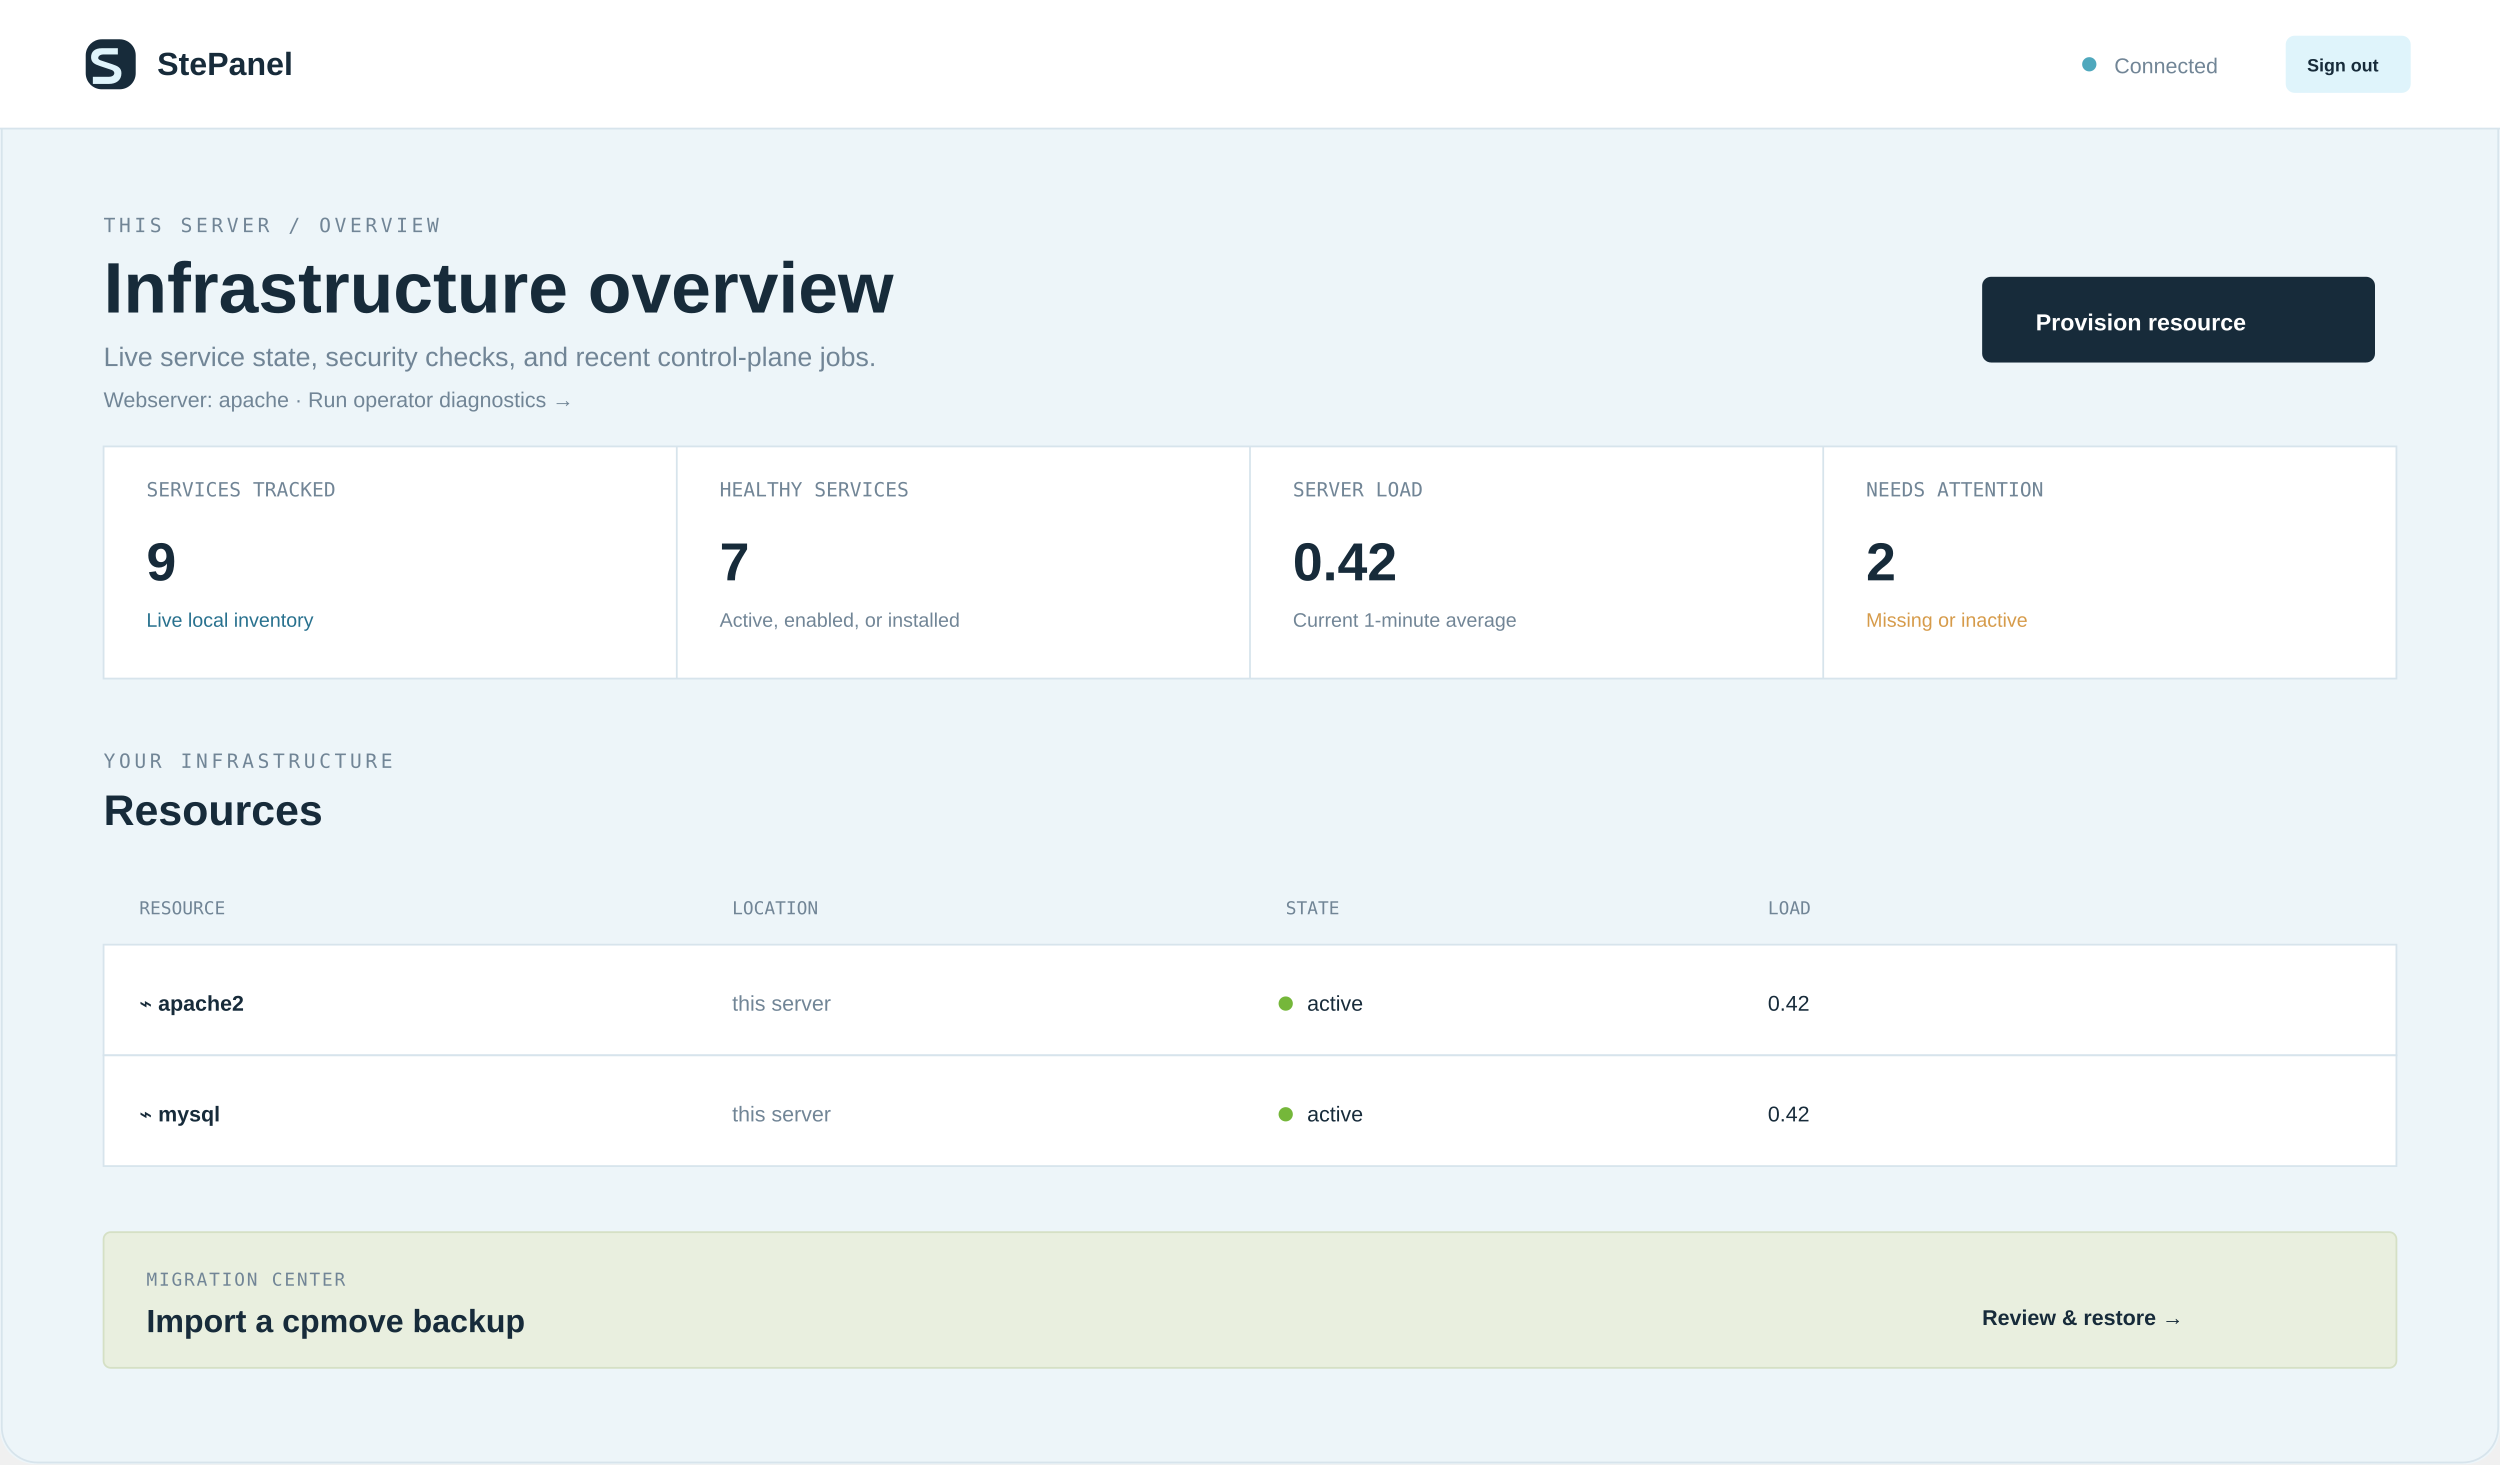
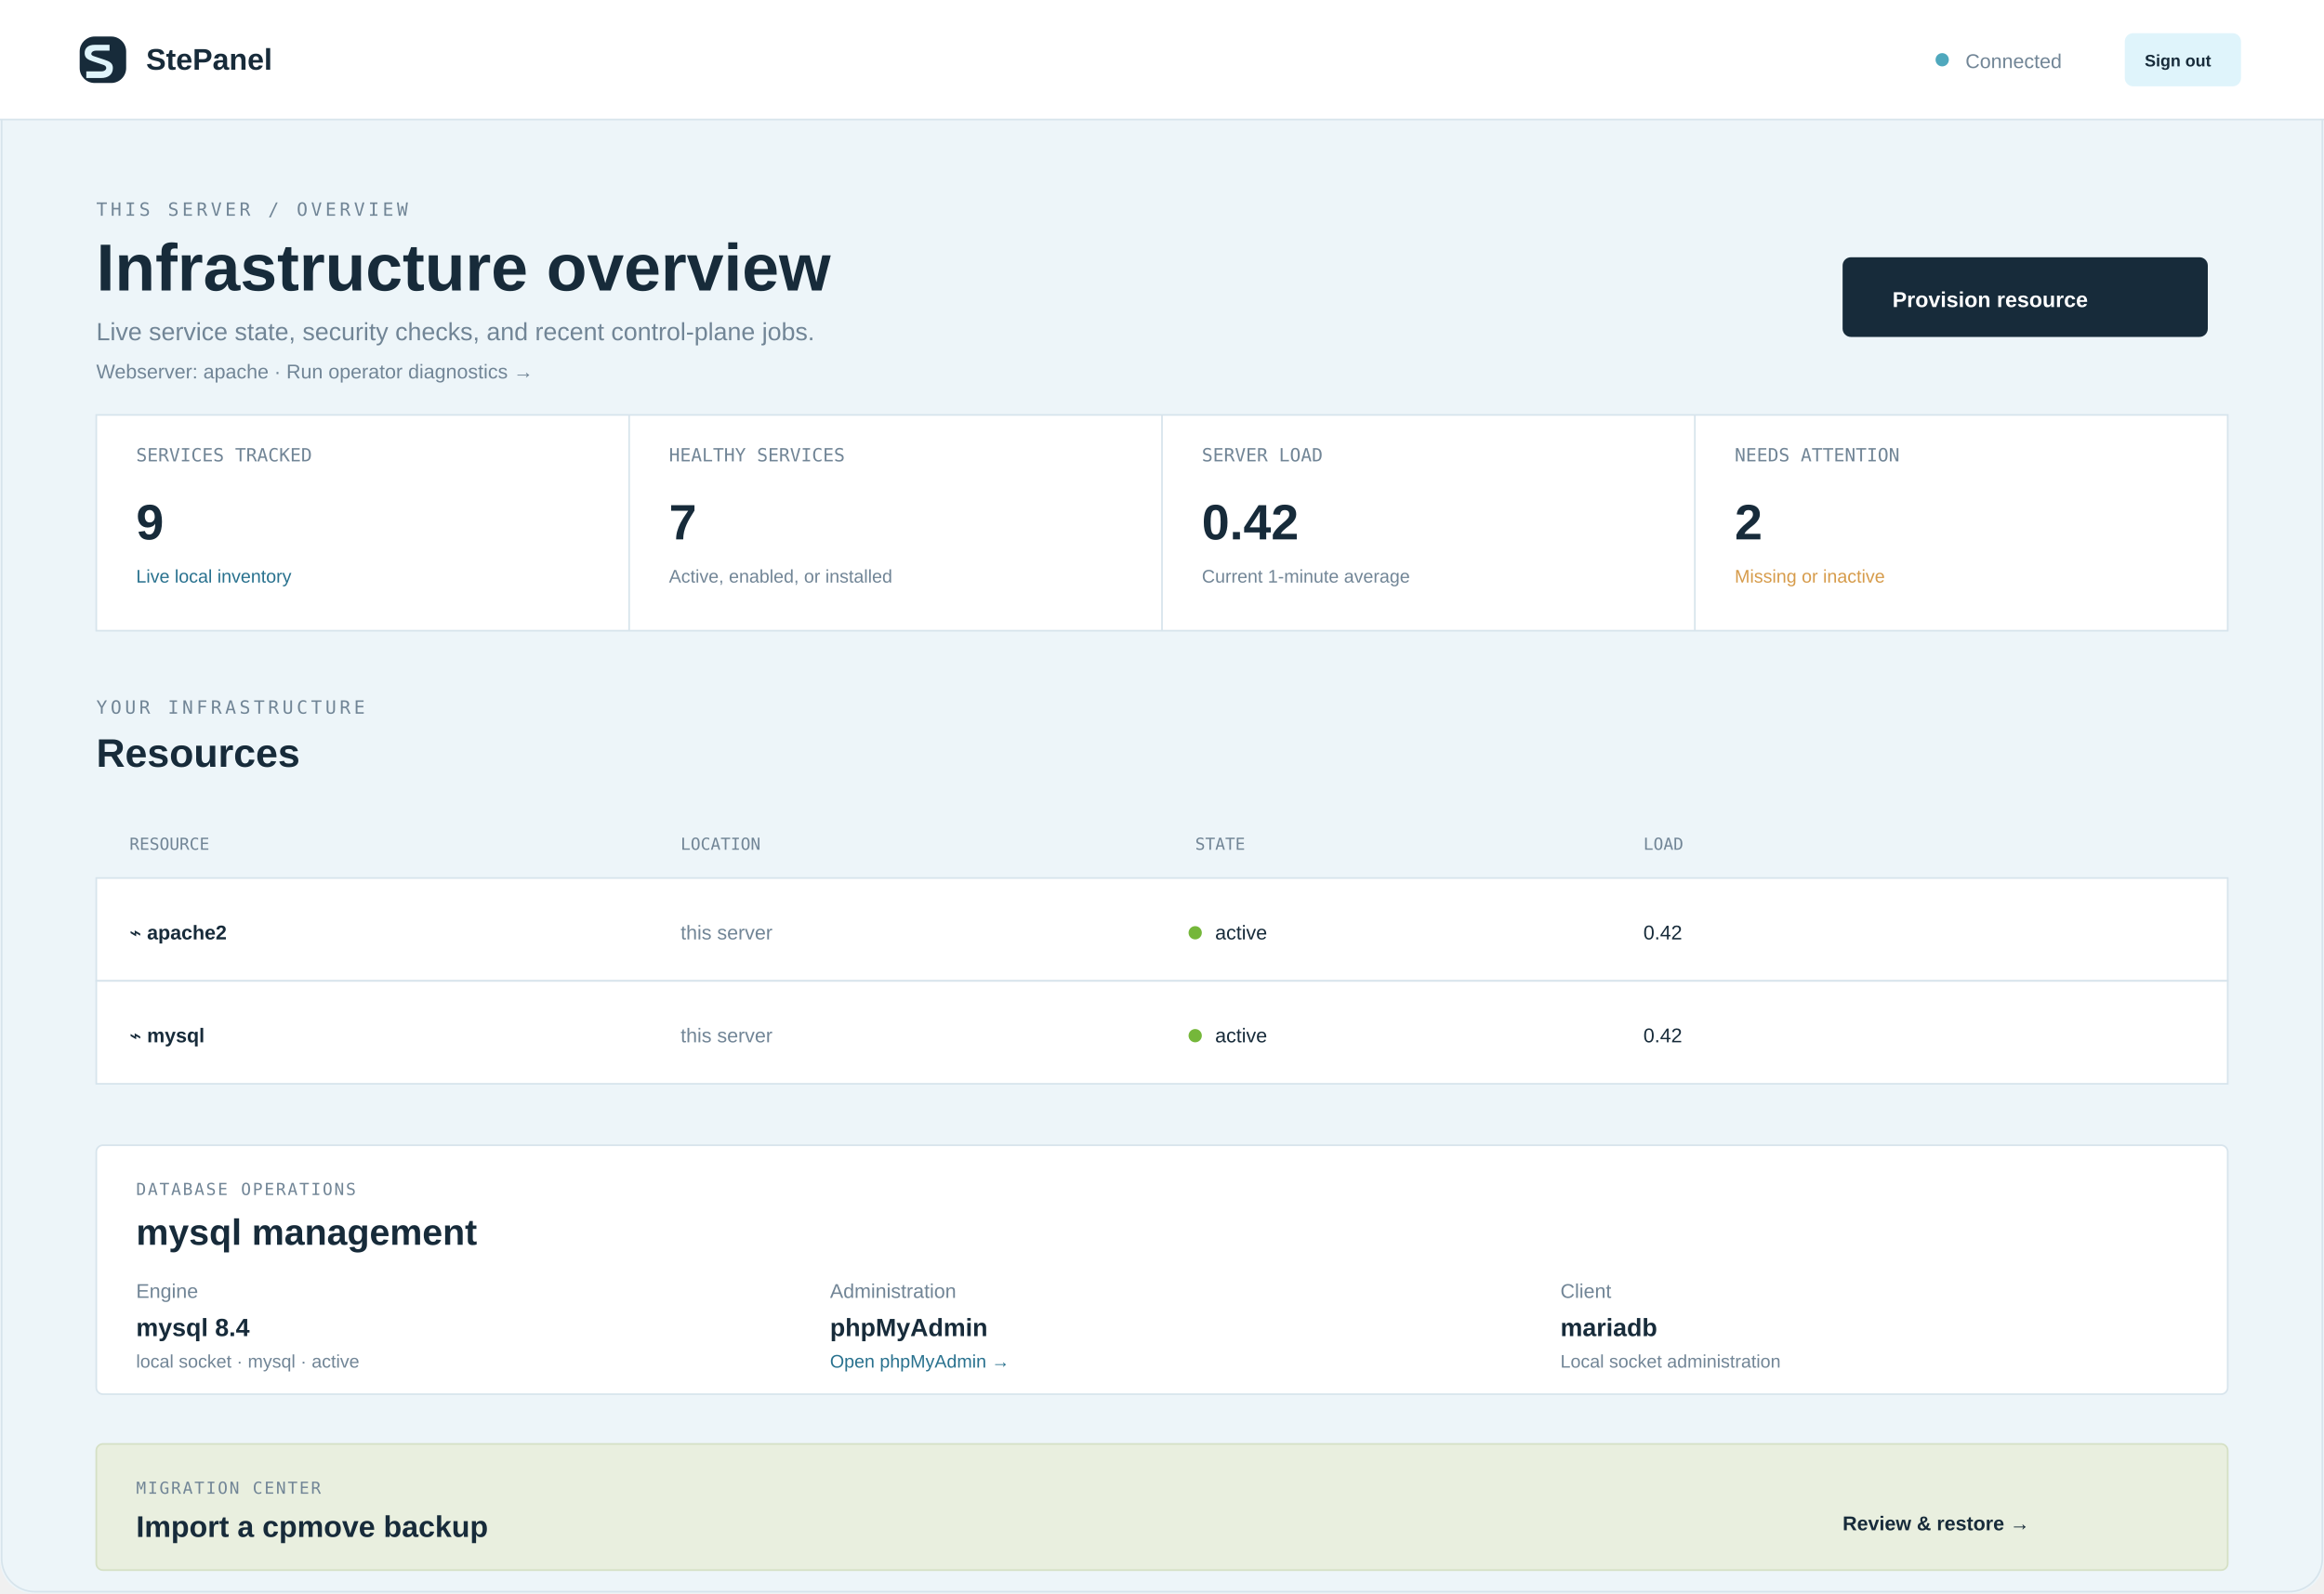
- <svg xmlns="http://www.w3.org/2000/svg" viewBox="0 0 1400 820" role="img" aria-labelledby="title desc">
-   <rect width="1400" height="820" rx="20" fill="#edf5f9" />
-   <rect x="1" y="1" width="1398" height="818" rx="20" fill="none" stroke="#d7e4ec" />
+ <svg xmlns="http://www.w3.org/2000/svg" viewBox="0 0 1400 960" role="img" aria-labelledby="title desc">
+   <rect width="1400" height="960" rx="20" fill="#edf5f9" />
+   <rect x="1" y="1" width="1398" height="958" rx="20" fill="none" stroke="#d7e4ec" />
  <rect width="1400" height="72" fill="#ffffff" />
  <path d="M0 72h1400" stroke="#d7e4ec" />
  <rect x="48" y="22" width="28" height="28" rx="9" fill="#172b3a" />
  <path d="M66 27H57c-4 0-6 2-6 5 0 3 2 4 5 5l6 2c1 .3 2 .8 2 2 0 1-1 2-3 2H52v4h9c4 0 7-2 7-6 0-3-2-4-5-5l-6-2c-1-.3-2-.7-2-1.5 0-1 1-2 3-2h8z" fill="#dff4fb" />
  <text x="88" y="42" fill="#172b3a" font-family="Arial,sans-serif" font-size="18" font-weight="700">StePanel</text>
  <circle cx="1170" cy="36" r="4" fill="#4fa8bd" />
  <text x="1184" y="41" fill="#718596" font-family="Arial,sans-serif" font-size="12">Connected</text>
  <rect x="1280" y="20" width="70" height="32" rx="5" fill="#dff4fb" />
  <text x="1292" y="40" fill="#172b3a" font-family="Arial,sans-serif" font-size="10" font-weight="700">Sign out</text>
  <text x="58" y="130" fill="#718596" font-family="monospace" font-size="11" letter-spacing="2">THIS SERVER / OVERVIEW</text>
  <text x="58" y="175" fill="#172b3a" font-family="Arial,sans-serif" font-size="40" font-weight="700">Infrastructure overview</text>
  <text x="58" y="205" fill="#718596" font-family="Arial,sans-serif" font-size="15">Live service state, security checks, and recent control-plane jobs.</text>
  <text x="58" y="228" fill="#718596" font-family="Arial,sans-serif" font-size="12">Webserver: apache · Run operator diagnostics →</text>
  <rect x="1110" y="155" width="220" height="48" rx="5" fill="#172b3a" />
  <text x="1140" y="185" fill="#ffffff" font-family="Arial,sans-serif" font-size="13" font-weight="700">Provision resource</text>
  <g transform="translate(58 250)">
    <rect width="1284" height="130" fill="#ffffff" stroke="#d7e4ec" />
    <path d="M321 0v130M642 0v130M963 0v130" stroke="#d7e4ec" />
    <text x="24" y="28" fill="#718596" font-family="monospace" font-size="11">SERVICES TRACKED</text>
    <text x="24" y="75" fill="#172b3a" font-family="Arial,sans-serif" font-size="30" font-weight="700">9</text>
    <text x="24" y="101" fill="#28718e" font-family="Arial,sans-serif" font-size="11">Live local inventory</text>
    <text x="345" y="28" fill="#718596" font-family="monospace" font-size="11">HEALTHY SERVICES</text>
    <text x="345" y="75" fill="#172b3a" font-family="Arial,sans-serif" font-size="30" font-weight="700">7</text>
    <text x="345" y="101" fill="#718596" font-family="Arial,sans-serif" font-size="11">Active, enabled, or installed</text>
    <text x="666" y="28" fill="#718596" font-family="monospace" font-size="11">SERVER LOAD</text>
    <text x="666" y="75" fill="#172b3a" font-family="Arial,sans-serif" font-size="30" font-weight="700">0.42</text>
    <text x="666" y="101" fill="#718596" font-family="Arial,sans-serif" font-size="11">Current 1-minute average</text>
    <text x="987" y="28" fill="#718596" font-family="monospace" font-size="11">NEEDS ATTENTION</text>
    <text x="987" y="75" fill="#172b3a" font-family="Arial,sans-serif" font-size="30" font-weight="700">2</text>
    <text x="987" y="101" fill="#d69b4a" font-family="Arial,sans-serif" font-size="11">Missing or inactive</text>
  </g>
  <text x="58" y="430" fill="#718596" font-family="monospace" font-size="11" letter-spacing="2">YOUR INFRASTRUCTURE</text>
  <text x="58" y="462" fill="#172b3a" font-family="Arial,sans-serif" font-size="24" font-weight="700">Resources</text>
  <rect x="58" y="485" width="1284" height="44" fill="#edf5f9" />
  <text x="78" y="512" fill="#718596" font-family="monospace" font-size="10">RESOURCE</text>
  <text x="410" y="512" fill="#718596" font-family="monospace" font-size="10">LOCATION</text>
  <text x="720" y="512" fill="#718596" font-family="monospace" font-size="10">STATE</text>
  <text x="990" y="512" fill="#718596" font-family="monospace" font-size="10">LOAD</text>
  <g font-family="Arial,sans-serif" font-size="12">
    <rect x="58" y="529" width="1284" height="62" fill="#ffffff" stroke="#d7e4ec" />
    <text x="78" y="566" fill="#172b3a" font-weight="700">⌁  apache2</text>
    <text x="410" y="566" fill="#718596">this server</text>
    <circle cx="720" cy="562" r="4" fill="#75b73a" />
    <text x="732" y="566" fill="#172b3a">active</text>
    <text x="990" y="566" fill="#172b3a">0.42</text>
    <rect x="58" y="591" width="1284" height="62" fill="#ffffff" stroke="#d7e4ec" />
    <text x="78" y="628" fill="#172b3a" font-weight="700">⌁  mysql</text>
    <text x="410" y="628" fill="#718596">this server</text>
    <circle cx="720" cy="624" r="4" fill="#75b73a" />
    <text x="732" y="628" fill="#172b3a">active</text>
    <text x="990" y="628" fill="#172b3a">0.42</text>
  </g>
-   <rect x="58" y="690" width="1284" height="76" rx="4" fill="#e9efdf" stroke="#d5e0c5" />
-   <text x="82" y="720" fill="#718596" font-family="monospace" font-size="10" letter-spacing="1">MIGRATION CENTER</text>
-   <text x="82" y="746" fill="#172b3a" font-family="Arial,sans-serif" font-size="18" font-weight="700">Import a cpmove backup</text>
-   <text x="1110" y="742" fill="#172b3a" font-family="Arial,sans-serif" font-size="12" font-weight="700">Review &amp; restore  →</text>
+   <rect x="58" y="690" width="1284" height="150" rx="4" fill="#ffffff" stroke="#d7e4ec" />
+   <text x="82" y="720" fill="#718596" font-family="monospace" font-size="10" letter-spacing="1">DATABASE OPERATIONS</text>
+   <text x="82" y="750" fill="#172b3a" font-family="Arial,sans-serif" font-size="22" font-weight="700">mysql management</text>
+   <text x="82" y="782" fill="#718596" font-family="Arial,sans-serif" font-size="12">Engine</text>
+   <text x="82" y="805" fill="#172b3a" font-family="Arial,sans-serif" font-size="15" font-weight="700">mysql 8.4</text>
+   <text x="82" y="824" fill="#718596" font-family="Arial,sans-serif" font-size="11">local socket · mysql · active</text>
+   <text x="500" y="782" fill="#718596" font-family="Arial,sans-serif" font-size="12">Administration</text>
+   <text x="500" y="805" fill="#172b3a" font-family="Arial,sans-serif" font-size="15" font-weight="700">phpMyAdmin</text>
+   <text x="500" y="824" fill="#28718e" font-family="Arial,sans-serif" font-size="11">Open phpMyAdmin  →</text>
+   <text x="940" y="782" fill="#718596" font-family="Arial,sans-serif" font-size="12">Client</text>
+   <text x="940" y="805" fill="#172b3a" font-family="Arial,sans-serif" font-size="15" font-weight="700">mariadb</text>
+   <text x="940" y="824" fill="#718596" font-family="Arial,sans-serif" font-size="11">Local socket administration</text>
+   <rect x="58" y="870" width="1284" height="76" rx="4" fill="#e9efdf" stroke="#d5e0c5" />
+   <text x="82" y="900" fill="#718596" font-family="monospace" font-size="10" letter-spacing="1">MIGRATION CENTER</text>
+   <text x="82" y="926" fill="#172b3a" font-family="Arial,sans-serif" font-size="18" font-weight="700">Import a cpmove backup</text>
+   <text x="1110" y="922" fill="#172b3a" font-family="Arial,sans-serif" font-size="12" font-weight="700">Review &amp; restore  →</text>
</svg>
